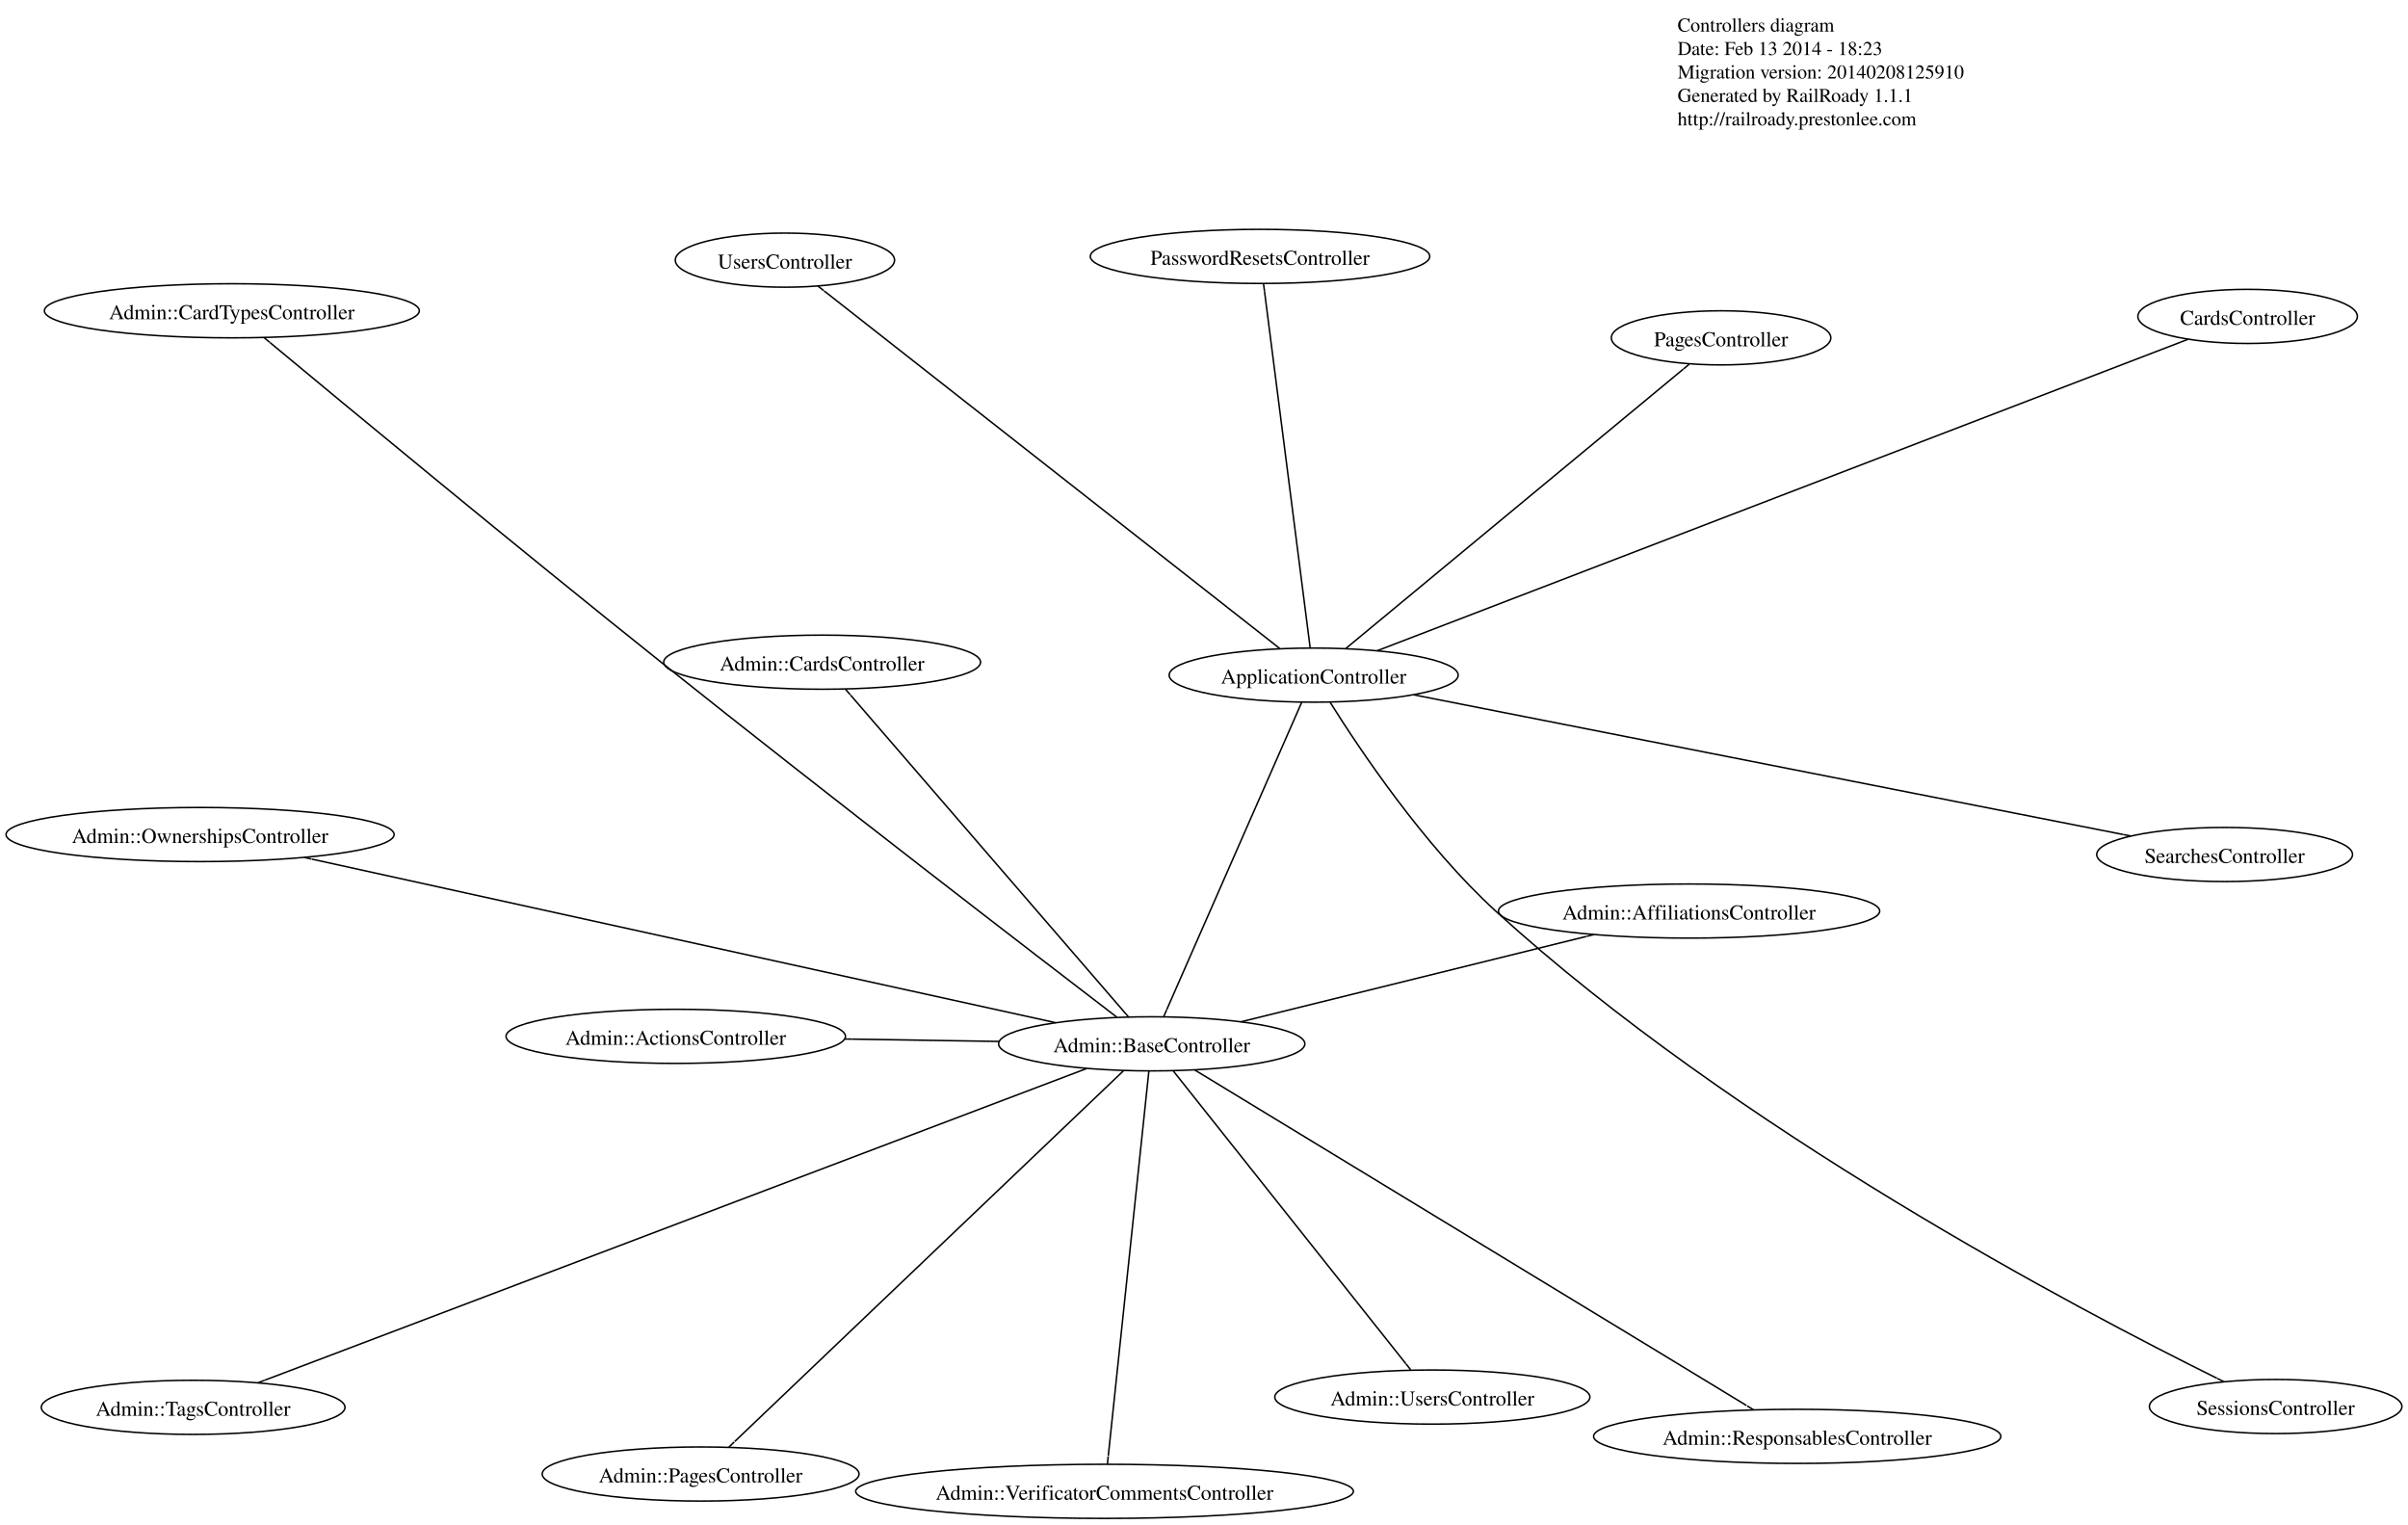
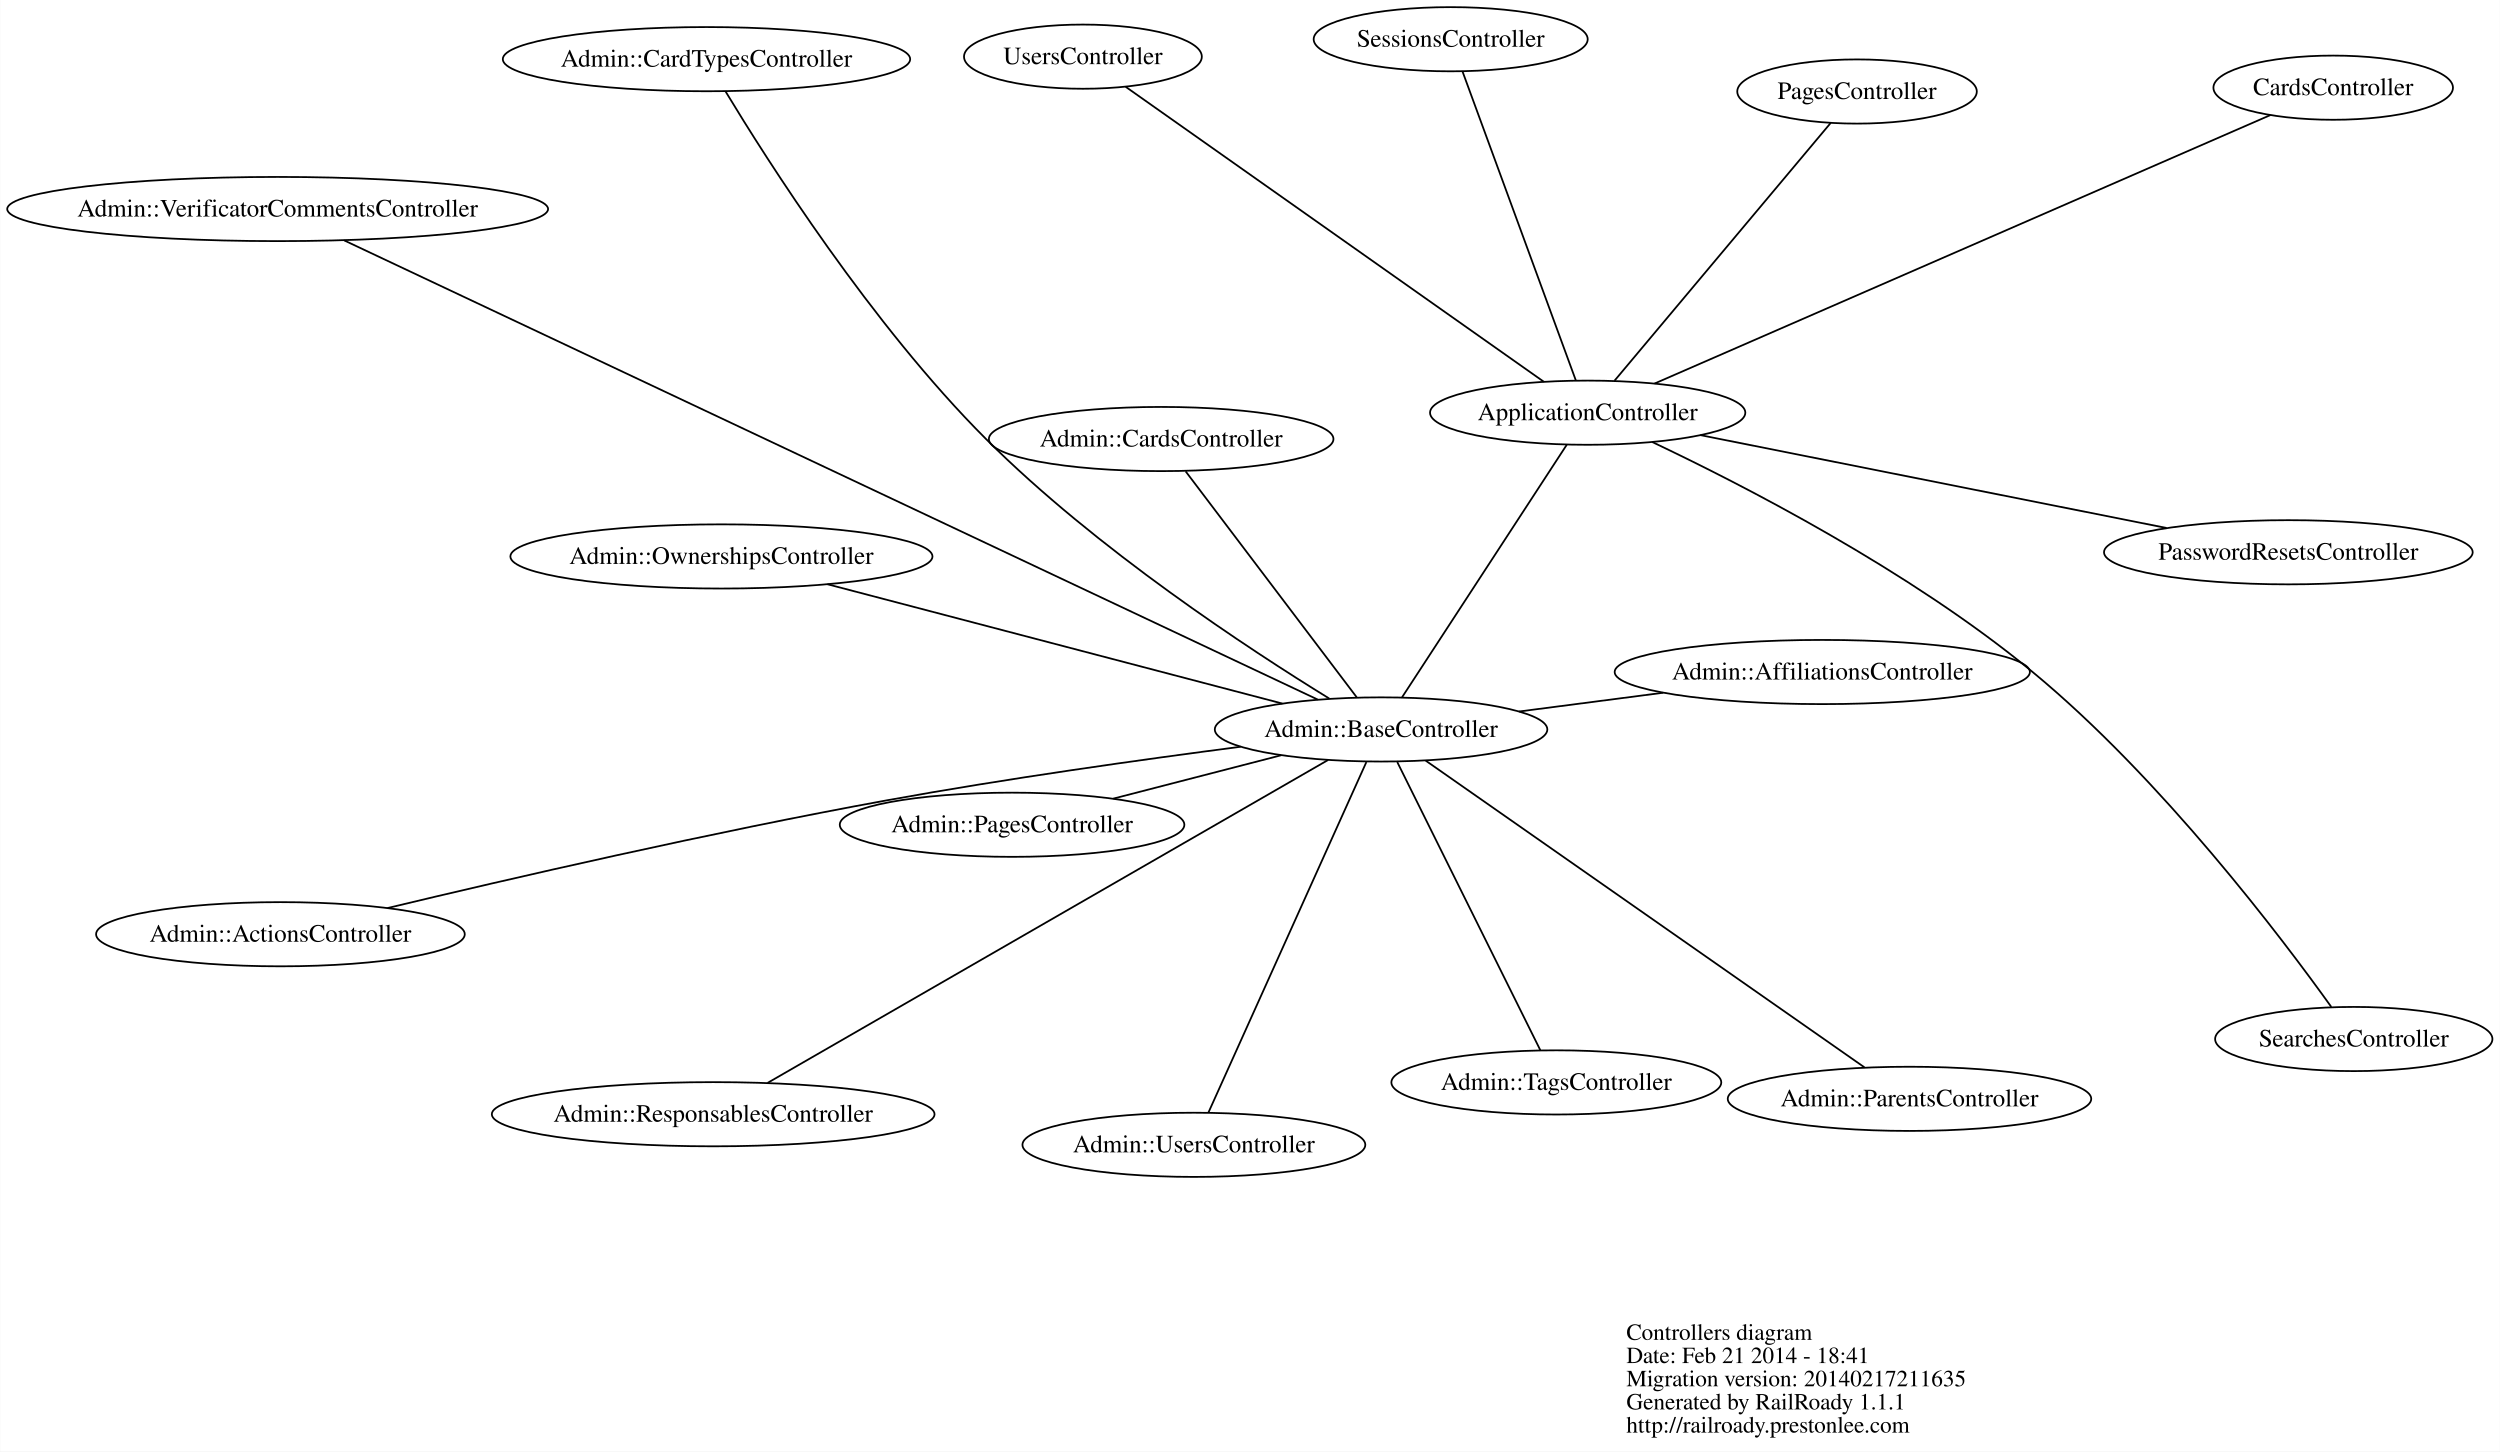
- <svg xmlns="http://www.w3.org/2000/svg" width="1602pt" height="1014pt" viewBox="0.00 0.00 1601.90 1014.00">
-   <g id="graph0" class="graph" transform="scale(1 1) rotate(0) translate(4 1010)">
-     <polygon fill="white" stroke="white" points="-4,4 -4,-1010 1597.9,-1010 1597.9,4 -4,4" />
+ <svg xmlns="http://www.w3.org/2000/svg" width="1402pt" height="814pt" viewBox="0.00 0.00 1401.84 814.06">
+   <g id="graph0" class="graph" transform="scale(1 1) rotate(0) translate(4 810.061)">
+     <polygon fill="white" stroke="none" points="-4,4 -4,-810.061 1397.84,-810.061 1397.84,4 -4,4" />
    <g id="node1" class="node">
-       <text text-anchor="start" x="1112" y="-989" font-family="Times,serif" font-size="13.00">Controllers diagram</text>
-       <text text-anchor="start" x="1112" y="-973.4" font-family="Times,serif" font-size="13.00">Date: Feb 13 2014 - 18:23</text>
-       <text text-anchor="start" x="1112" y="-957.8" font-family="Times,serif" font-size="13.00">Migration version: 20140208125910</text>
-       <text text-anchor="start" x="1112" y="-942.2" font-family="Times,serif" font-size="13.00">Generated by RailRoady 1.1.1</text>
-       <text text-anchor="start" x="1112" y="-926.6" font-family="Times,serif" font-size="13.00">http://railroady.prestonlee.com</text>
+       <text text-anchor="start" x="908" y="-58.6" font-family="Times,serif" font-size="13.00">Controllers diagram</text>
+       <text text-anchor="start" x="908" y="-45.6" font-family="Times,serif" font-size="13.00">Date: Feb 21 2014 - 18:41</text>
+       <text text-anchor="start" x="908" y="-32.6" font-family="Times,serif" font-size="13.00">Migration version: 20140217211635</text>
+       <text text-anchor="start" x="908" y="-19.6" font-family="Times,serif" font-size="13.00">Generated by RailRoady 1.1.1</text>
+       <text text-anchor="start" x="908" y="-6.6" font-family="Times,serif" font-size="13.00">http://railroady.prestonlee.com</text>
    </g>
    <g id="node2" class="node">
-       <ellipse fill="none" stroke="black" cx="445.51" cy="-320.65" rx="112.925" ry="18" />
-       <text text-anchor="middle" x="445.51" y="-315.05" font-family="Times,serif" font-size="14.00">Admin::ActionsController</text>
+       <ellipse fill="none" stroke="black" cx="153.145" cy="-286.108" rx="103.394" ry="18" />
+       <text text-anchor="middle" x="153.145" y="-281.908" font-family="Times,serif" font-size="14.00">Admin::ActionsController</text>
    </g>
    <g id="node3" class="node">
-       <ellipse fill="none" stroke="black" cx="1119.66" cy="-403.999" rx="126.83" ry="18" />
-       <text text-anchor="middle" x="1119.66" y="-398.399" font-family="Times,serif" font-size="14.00">Admin::AffiliationsController</text>
+       <ellipse fill="none" stroke="black" cx="1017.88" cy="-433.164" rx="116.449" ry="18" />
+       <text text-anchor="middle" x="1017.88" y="-428.964" font-family="Times,serif" font-size="14.00">Admin::AffiliationsController</text>
    </g>
    <g id="node4" class="node">
-       <ellipse fill="none" stroke="black" cx="762.183" cy="-315.67" rx="101.886" ry="18" />
-       <text text-anchor="middle" x="762.183" y="-310.07" font-family="Times,serif" font-size="14.00">Admin::BaseController</text>
+       <ellipse fill="none" stroke="black" cx="770.43" cy="-400.953" rx="93.253" ry="18" />
+       <text text-anchor="middle" x="770.43" y="-396.753" font-family="Times,serif" font-size="14.00">Admin::BaseController</text>
    </g>
    <g id="edge1" class="edge">
-       <path fill="none" stroke="black" d="M660.679,-317.266C629.597,-317.755 595.147,-318.296 563.088,-318.801" />
-       <polyline fill="none" stroke="black" points="557.964,-318.881 562.964,-318.803 " />
+       <path fill="none" stroke="black" d="M691.723,-391.265C636.183,-384.04 560.123,-373.362 493.606,-361.269 394.745,-343.297 280.941,-317.03 213.141,-300.782" />
    </g>
    <g id="edge2" class="edge">
-       <path fill="none" stroke="black" d="M821.615,-330.354C884.889,-345.988 984.872,-370.693 1051.35,-387.119" />
-       <polyline fill="none" stroke="black" points="1056.48,-388.385 1051.62,-387.186 " />
+       <path fill="none" stroke="black" d="M847.707,-411.012C873.374,-414.353 902.16,-418.101 928.653,-421.549" />
    </g>
    <g id="node5" class="node">
-       <ellipse fill="none" stroke="black" cx="150.193" cy="-803.277" rx="124.738" ry="18" />
-       <text text-anchor="middle" x="150.193" y="-797.677" font-family="Times,serif" font-size="14.00">Admin::CardTypesController</text>
+       <ellipse fill="none" stroke="black" cx="392.098" cy="-776.883" rx="114.242" ry="18" />
+       <text text-anchor="middle" x="392.098" y="-772.683" font-family="Times,serif" font-size="14.00">Admin::CardTypesController</text>
    </g>
    <g id="edge4" class="edge">
-       <path fill="none" stroke="black" d="M739.082,-333.319C685.478,-374.343 548.613,-479.48 435.85,-569.454 338.885,-646.824 225.247,-740.866 175.581,-782.14" />
-       <polyline fill="none" stroke="black" points="171.545,-785.494 175.39,-782.298 " />
+       <path fill="none" stroke="black" d="M741.374,-418.284C696.875,-445.67 610.537,-502.201 548.93,-563.774 484.598,-628.072 425.962,-720.392 402.695,-758.924" />
    </g>
    <g id="node6" class="node">
-       <ellipse fill="none" stroke="black" cx="542.9" cy="-569.538" rx="105.402" ry="18" />
-       <text text-anchor="middle" x="542.9" y="-563.938" font-family="Times,serif" font-size="14.00">Admin::CardsController</text>
+       <ellipse fill="none" stroke="black" cx="647.098" cy="-563.836" rx="96.636" ry="18" />
+       <text text-anchor="middle" x="647.098" y="-559.636" font-family="Times,serif" font-size="14.00">Admin::CardsController</text>
    </g>
    <g id="edge5" class="edge">
-       <path fill="none" stroke="black" d="M746.764,-333.521C707.603,-378.859 604.399,-498.339 561.753,-547.712" />
-       <polyline fill="none" stroke="black" points="558.303,-551.706 561.571,-547.922 " />
+       <path fill="none" stroke="black" d="M756.76,-419.006C733.053,-450.316 684.579,-514.336 660.829,-545.701" />
    </g>
    <g id="node7" class="node">
-       <ellipse fill="none" stroke="black" cx="129.056" cy="-454.891" rx="129.112" ry="18" />
-       <text text-anchor="middle" x="129.056" y="-449.291" font-family="Times,serif" font-size="14.00">Admin::OwnershipsController</text>
+       <ellipse fill="none" stroke="black" cx="400.477" cy="-497.982" rx="118.369" ry="18" />
+       <text text-anchor="middle" x="400.477" y="-493.782" font-family="Times,serif" font-size="14.00">Admin::OwnershipsController</text>
    </g>
    <g id="edge6" class="edge">
-       <path fill="none" stroke="black" d="M698.285,-329.72C580.295,-355.666 328.859,-410.955 203.428,-438.537" />
-       <polyline fill="none" stroke="black" points="198.286,-439.668 203.169,-438.594 " />
+       <path fill="none" stroke="black" d="M715.045,-415.479C646.51,-433.454 530.281,-463.938 459.923,-482.391" />
    </g>
    <g id="node8" class="node">
-       <ellipse fill="none" stroke="black" cx="462.065" cy="-29.526" rx="105.402" ry="18" />
-       <text text-anchor="middle" x="462.065" y="-23.926" font-family="Times,serif" font-size="14.00">Admin::PagesController</text>
+       <ellipse fill="none" stroke="black" cx="563.478" cy="-347.502" rx="96.636" ry="18" />
+       <text text-anchor="middle" x="563.478" y="-343.302" font-family="Times,serif" font-size="14.00">Admin::PagesController</text>
    </g>
    <g id="edge7" class="edge">
-       <path fill="none" stroke="black" d="M743.41,-297.77C690.776,-247.587 541.92,-105.663 484.784,-51.188" />
-       <polyline fill="none" stroke="black" points="480.832,-47.419 484.45,-50.869 " />
+       <path fill="none" stroke="black" d="M714.426,-386.488C685.218,-378.944 649.566,-369.736 620.247,-362.164" />
    </g>
    <g id="node9" class="node">
-       <ellipse fill="none" stroke="black" cx="1191.61" cy="-54.571" rx="135.485" ry="18" />
-       <text text-anchor="middle" x="1191.61" y="-48.971" font-family="Times,serif" font-size="14.00">Admin::ResponsablesController</text>
+       <ellipse fill="none" stroke="black" cx="1066.79" cy="-193.788" rx="101.94" ry="18" />
+       <text text-anchor="middle" x="1066.79" y="-189.588" font-family="Times,serif" font-size="14.00">Admin::ParentsController</text>
    </g>
    <g id="edge8" class="edge">
-       <path fill="none" stroke="black" d="M790.692,-298.336C867.006,-251.936 1075.7,-125.048 1157.8,-75.132" />
-       <polyline fill="none" stroke="black" points="1162.55,-72.241 1158.28,-74.839 " />
+       <path fill="none" stroke="black" d="M795.442,-383.468C851.261,-344.449 985.479,-250.626 1041.53,-211.445" />
    </g>
    <g id="node10" class="node">
-       <ellipse fill="none" stroke="black" cx="124.444" cy="-73.873" rx="101.037" ry="18" />
-       <text text-anchor="middle" x="124.444" y="-68.273" font-family="Times,serif" font-size="14.00">Admin::TagsController</text>
+       <ellipse fill="none" stroke="black" cx="395.852" cy="-185.157" rx="124.157" ry="18" />
+       <text text-anchor="middle" x="395.852" y="-180.957" font-family="Times,serif" font-size="14.00">Admin::ResponsablesController</text>
    </g>
    <g id="edge9" class="edge">
-       <path fill="none" stroke="black" d="M718.85,-299.24C603.958,-255.679 292.164,-137.464 172.29,-92.014" />
-       <polyline fill="none" stroke="black" points="167.417,-90.166 172.092,-91.939 " />
+       <path fill="none" stroke="black" d="M740.725,-383.839C670.904,-343.615 496.939,-243.394 426.344,-202.724" />
    </g>
    <g id="node11" class="node">
-       <ellipse fill="none" stroke="black" cx="948.861" cy="-80.716" rx="104.827" ry="18" />
-       <text text-anchor="middle" x="948.861" y="-75.116" font-family="Times,serif" font-size="14.00">Admin::UsersController</text>
+       <ellipse fill="none" stroke="black" cx="868.721" cy="-202.995" rx="92.518" ry="18" />
+       <text text-anchor="middle" x="868.721" y="-198.795" font-family="Times,serif" font-size="14.00">Admin::TagsController</text>
    </g>
    <g id="edge10" class="edge">
-       <path fill="none" stroke="black" d="M776.522,-297.623C810.252,-255.17 894.542,-149.083 931.28,-102.843" />
-       <polyline fill="none" stroke="black" points="934.474,-98.823 931.364,-102.738 " />
+       <path fill="none" stroke="black" d="M779.501,-382.684C798.273,-344.877 841.183,-258.456 859.814,-220.934" />
    </g>
    <g id="node12" class="node">
-       <ellipse fill="none" stroke="black" cx="730.78" cy="-18" rx="165.558" ry="18" />
-       <text text-anchor="middle" x="730.78" y="-12.4" font-family="Times,serif" font-size="14.00">Admin::VerificatorCommentsController</text>
+       <ellipse fill="none" stroke="black" cx="665.447" cy="-168" rx="96.152" ry="18" />
+       <text text-anchor="middle" x="665.447" y="-163.8" font-family="Times,serif" font-size="14.00">Admin::UsersController</text>
    </g>
    <g id="edge11" class="edge">
-       <path fill="none" stroke="black" d="M760.266,-297.497C754.835,-246.016 739.346,-99.204 733.27,-41.602" />
-       <polyline fill="none" stroke="black" points="732.712,-36.313 733.236,-41.285 " />
+       <path fill="none" stroke="black" d="M762.193,-382.673C742.567,-339.126 693.233,-229.656 673.647,-186.194" />
    </g>
    <g id="node13" class="node">
-       <ellipse fill="none" stroke="black" cx="869.903" cy="-560.929" rx="96.145" ry="18" />
-       <text text-anchor="middle" x="869.903" y="-555.329" font-family="Times,serif" font-size="14.00">ApplicationController</text>
+       <ellipse fill="none" stroke="black" cx="151.585" cy="-692.829" rx="151.67" ry="18" />
+       <text text-anchor="middle" x="151.585" y="-688.629" font-family="Times,serif" font-size="14.00">Admin::VerificatorCommentsController</text>
+     </g>
+     <g id="edge12" class="edge">
+       <path fill="none" stroke="black" d="M734.936,-417.694C626.425,-468.872 299.768,-622.939 188.882,-675.238" />
+     </g>
+     <g id="node14" class="node">
+       <ellipse fill="none" stroke="black" cx="886.305" cy="-578.606" rx="88.417" ry="18" />
+       <text text-anchor="middle" x="886.305" y="-574.406" font-family="Times,serif" font-size="14.00">ApplicationController</text>
    </g>
    <g id="edge3" class="edge">
-       <path fill="none" stroke="black" d="M861.982,-542.895C842.723,-499.045 793.467,-386.898 772.205,-338.487" />
-       <polyline fill="none" stroke="black" points="770.116,-333.731 772.127,-338.308 " />
-     </g>
-     <g id="node14" class="node">
-       <ellipse fill="none" stroke="black" cx="1491.25" cy="-799.533" rx="73.02" ry="18" />
-       <text text-anchor="middle" x="1491.25" y="-793.933" font-family="Times,serif" font-size="14.00">CardsController</text>
-     </g>
-     <g id="edge12" class="edge">
-       <path fill="none" stroke="black" d="M912.122,-577.142C1024.74,-620.386 1331.51,-738.189 1446.72,-782.434" />
-       <polyline fill="none" stroke="black" points="1451.4,-784.231 1446.74,-782.439 " />
+       <path fill="none" stroke="black" d="M874.557,-560.594C852.348,-526.544 804.443,-453.099 782.21,-419.012" />
    </g>
    <g id="node15" class="node">
-       <ellipse fill="none" stroke="black" cx="1140.95" cy="-785.276" rx="73.02" ry="18" />
-       <text text-anchor="middle" x="1140.95" y="-779.676" font-family="Times,serif" font-size="14.00">PagesController</text>
+       <ellipse fill="none" stroke="black" cx="1304.42" cy="-760.885" rx="67.177" ry="18" />
+       <text text-anchor="middle" x="1304.42" y="-756.685" font-family="Times,serif" font-size="14.00">CardsController</text>
    </g>
    <g id="edge13" class="edge">
-       <path fill="none" stroke="black" d="M891.171,-578.533C940.553,-619.407 1062.79,-720.585 1115.78,-764.444" />
-       <polyline fill="none" stroke="black" points="1119.78,-767.753 1115.93,-764.565 " />
+       <path fill="none" stroke="black" d="M923.779,-594.942C1003.96,-629.896 1191.18,-711.518 1269.26,-745.555" />
    </g>
    <g id="node16" class="node">
-       <ellipse fill="none" stroke="black" cx="834.228" cy="-839.441" rx="112.925" ry="18" />
-       <text text-anchor="middle" x="834.228" y="-833.841" font-family="Times,serif" font-size="14.00">PasswordResetsController</text>
+       <ellipse fill="none" stroke="black" cx="1037.37" cy="-758.735" rx="67.177" ry="18" />
+       <text text-anchor="middle" x="1037.37" y="-754.535" font-family="Times,serif" font-size="14.00">PagesController</text>
    </g>
    <g id="edge14" class="edge">
-       <path fill="none" stroke="black" d="M867.562,-579.203C861.3,-628.091 844.168,-761.838 837.218,-816.102" />
-       <polyline fill="none" stroke="black" points="836.577,-821.1 837.213,-816.141 " />
+       <path fill="none" stroke="black" d="M901.343,-596.536C930.374,-631.152 993.814,-706.796 1022.62,-741.143" />
    </g>
    <g id="node17" class="node">
-       <ellipse fill="none" stroke="black" cx="1475.96" cy="-441.608" rx="85.096" ry="18" />
-       <text text-anchor="middle" x="1475.96" y="-436.008" font-family="Times,serif" font-size="14.00">SearchesController</text>
+       <ellipse fill="none" stroke="black" cx="1279.27" cy="-500.327" rx="103.394" ry="18" />
+       <text text-anchor="middle" x="1279.27" y="-496.127" font-family="Times,serif" font-size="14.00">PasswordResetsController</text>
    </g>
    <g id="edge15" class="edge">
-       <path fill="none" stroke="black" d="M936.495,-547.819C1052.69,-524.942 1291.23,-477.978 1408.23,-454.944" />
-       <polyline fill="none" stroke="black" points="1413.36,-453.933 1408.46,-454.899 " />
+       <path fill="none" stroke="black" d="M949.442,-566.029C1021.04,-551.767 1137.36,-528.596 1211.01,-513.925" />
    </g>
    <g id="node18" class="node">
-       <ellipse fill="none" stroke="black" cx="1509.9" cy="-74.421" rx="84.002" ry="18" />
-       <text text-anchor="middle" x="1509.9" y="-68.821" font-family="Times,serif" font-size="14.00">SessionsController</text>
+       <ellipse fill="none" stroke="black" cx="1315.96" cy="-227.338" rx="77.768" ry="18" />
+       <text text-anchor="middle" x="1315.96" y="-223.138" font-family="Times,serif" font-size="14.00">SearchesController</text>
    </g>
    <g id="edge16" class="edge">
-       <path fill="none" stroke="black" d="M880.896,-542.808C900.344,-511.755 943.308,-447.503 991.153,-403.851 1149.88,-259.036 1379.92,-138.188 1470.83,-93.224" />
-       <polyline fill="none" stroke="black" points="1475.57,-90.884 1471.09,-93.096 " />
+       <path fill="none" stroke="black" d="M922.49,-562.163C973.197,-538.132 1066.89,-490.049 1135.7,-433.291 1208.1,-373.576 1276.08,-283.419 1303.36,-245.332" />
    </g>
    <g id="node19" class="node">
-       <ellipse fill="none" stroke="black" cx="518.144" cy="-836.958" rx="72.945" ry="18" />
-       <text text-anchor="middle" x="518.144" y="-831.358" font-family="Times,serif" font-size="14.00">UsersController</text>
+       <ellipse fill="none" stroke="black" cx="809.471" cy="-788.061" rx="76.85" ry="18" />
+       <text text-anchor="middle" x="809.471" y="-783.861" font-family="Times,serif" font-size="14.00">SessionsController</text>
    </g>
    <g id="edge17" class="edge">
-       <path fill="none" stroke="black" d="M847.364,-578.616C785.045,-627.518 610.652,-764.366 544.259,-816.466" />
-       <polyline fill="none" stroke="black" points="540.044,-819.773 543.978,-816.686 " />
+       <path fill="none" stroke="black" d="M879.621,-596.827C865.053,-636.539 830.588,-730.493 816.085,-770.031" />
+     </g>
+     <g id="node20" class="node">
+       <ellipse fill="none" stroke="black" cx="603.214" cy="-778.281" rx="66.692" ry="18" />
+       <text text-anchor="middle" x="603.214" y="-774.081" font-family="Times,serif" font-size="14.00">UsersController</text>
+     </g>
+     <g id="edge18" class="edge">
+       <path fill="none" stroke="black" d="M861.678,-595.976C807.87,-633.929 680.383,-723.851 627.182,-761.375" />
    </g>
  </g>
</svg>
